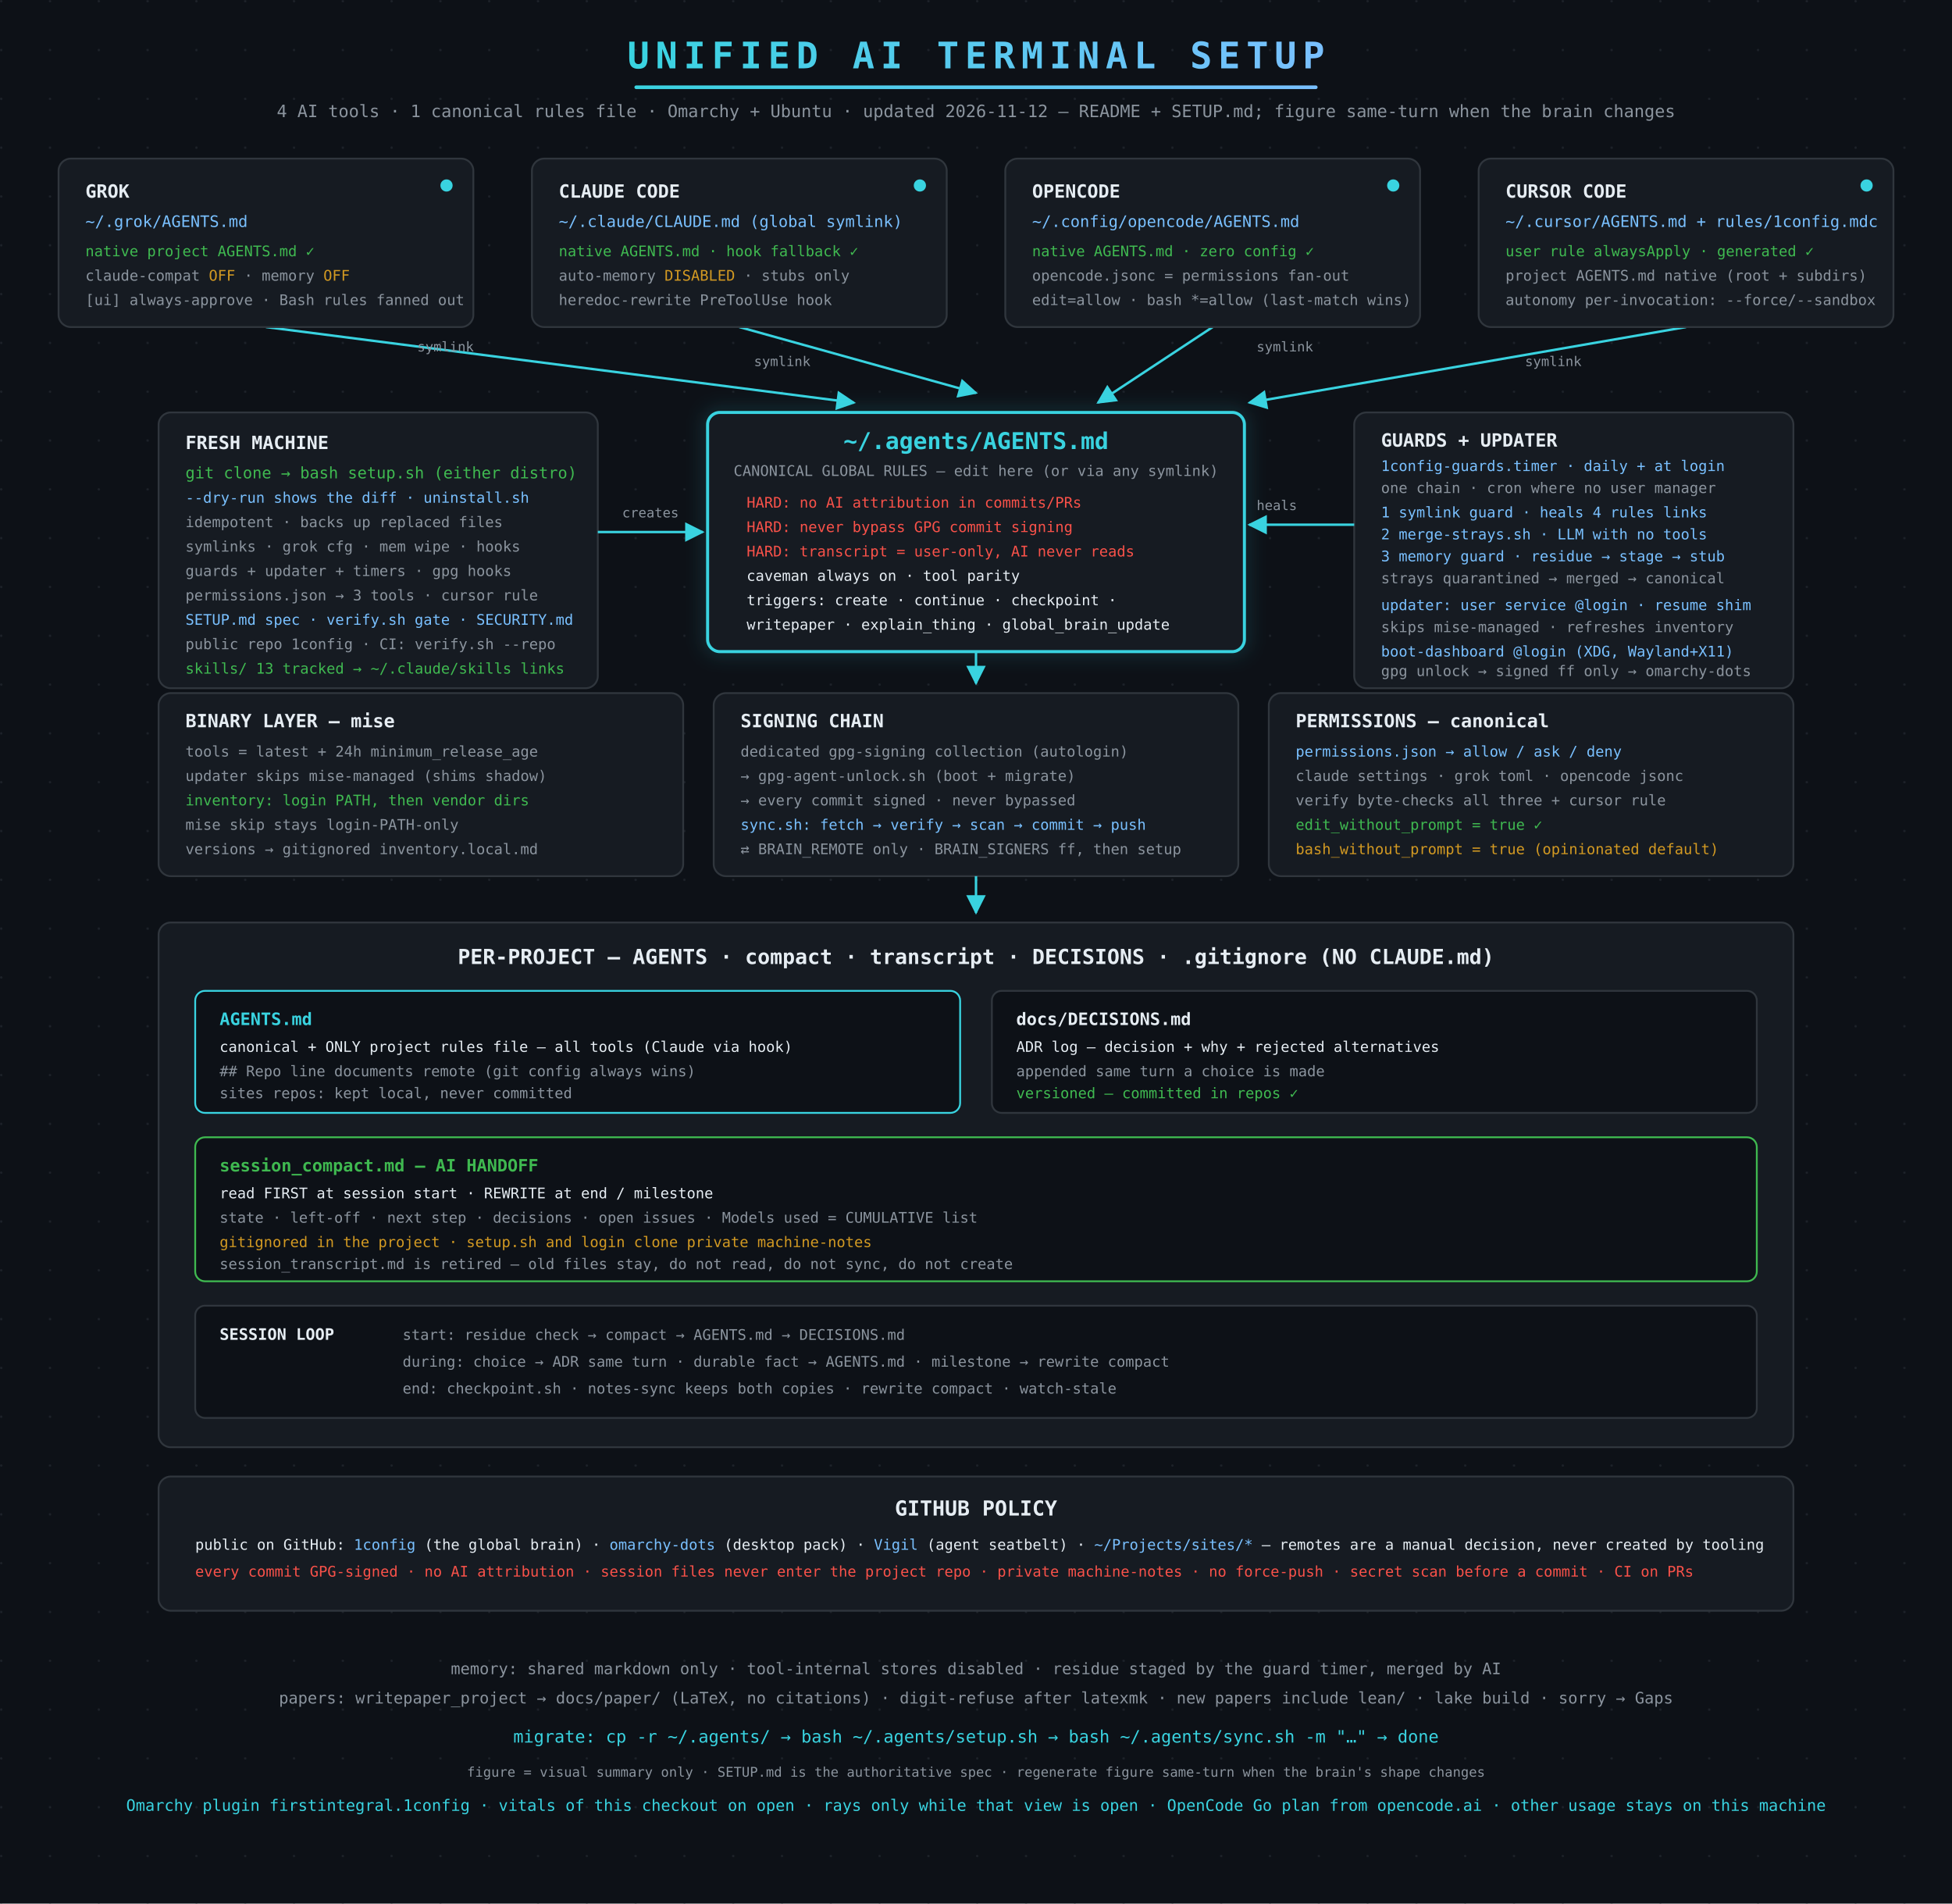
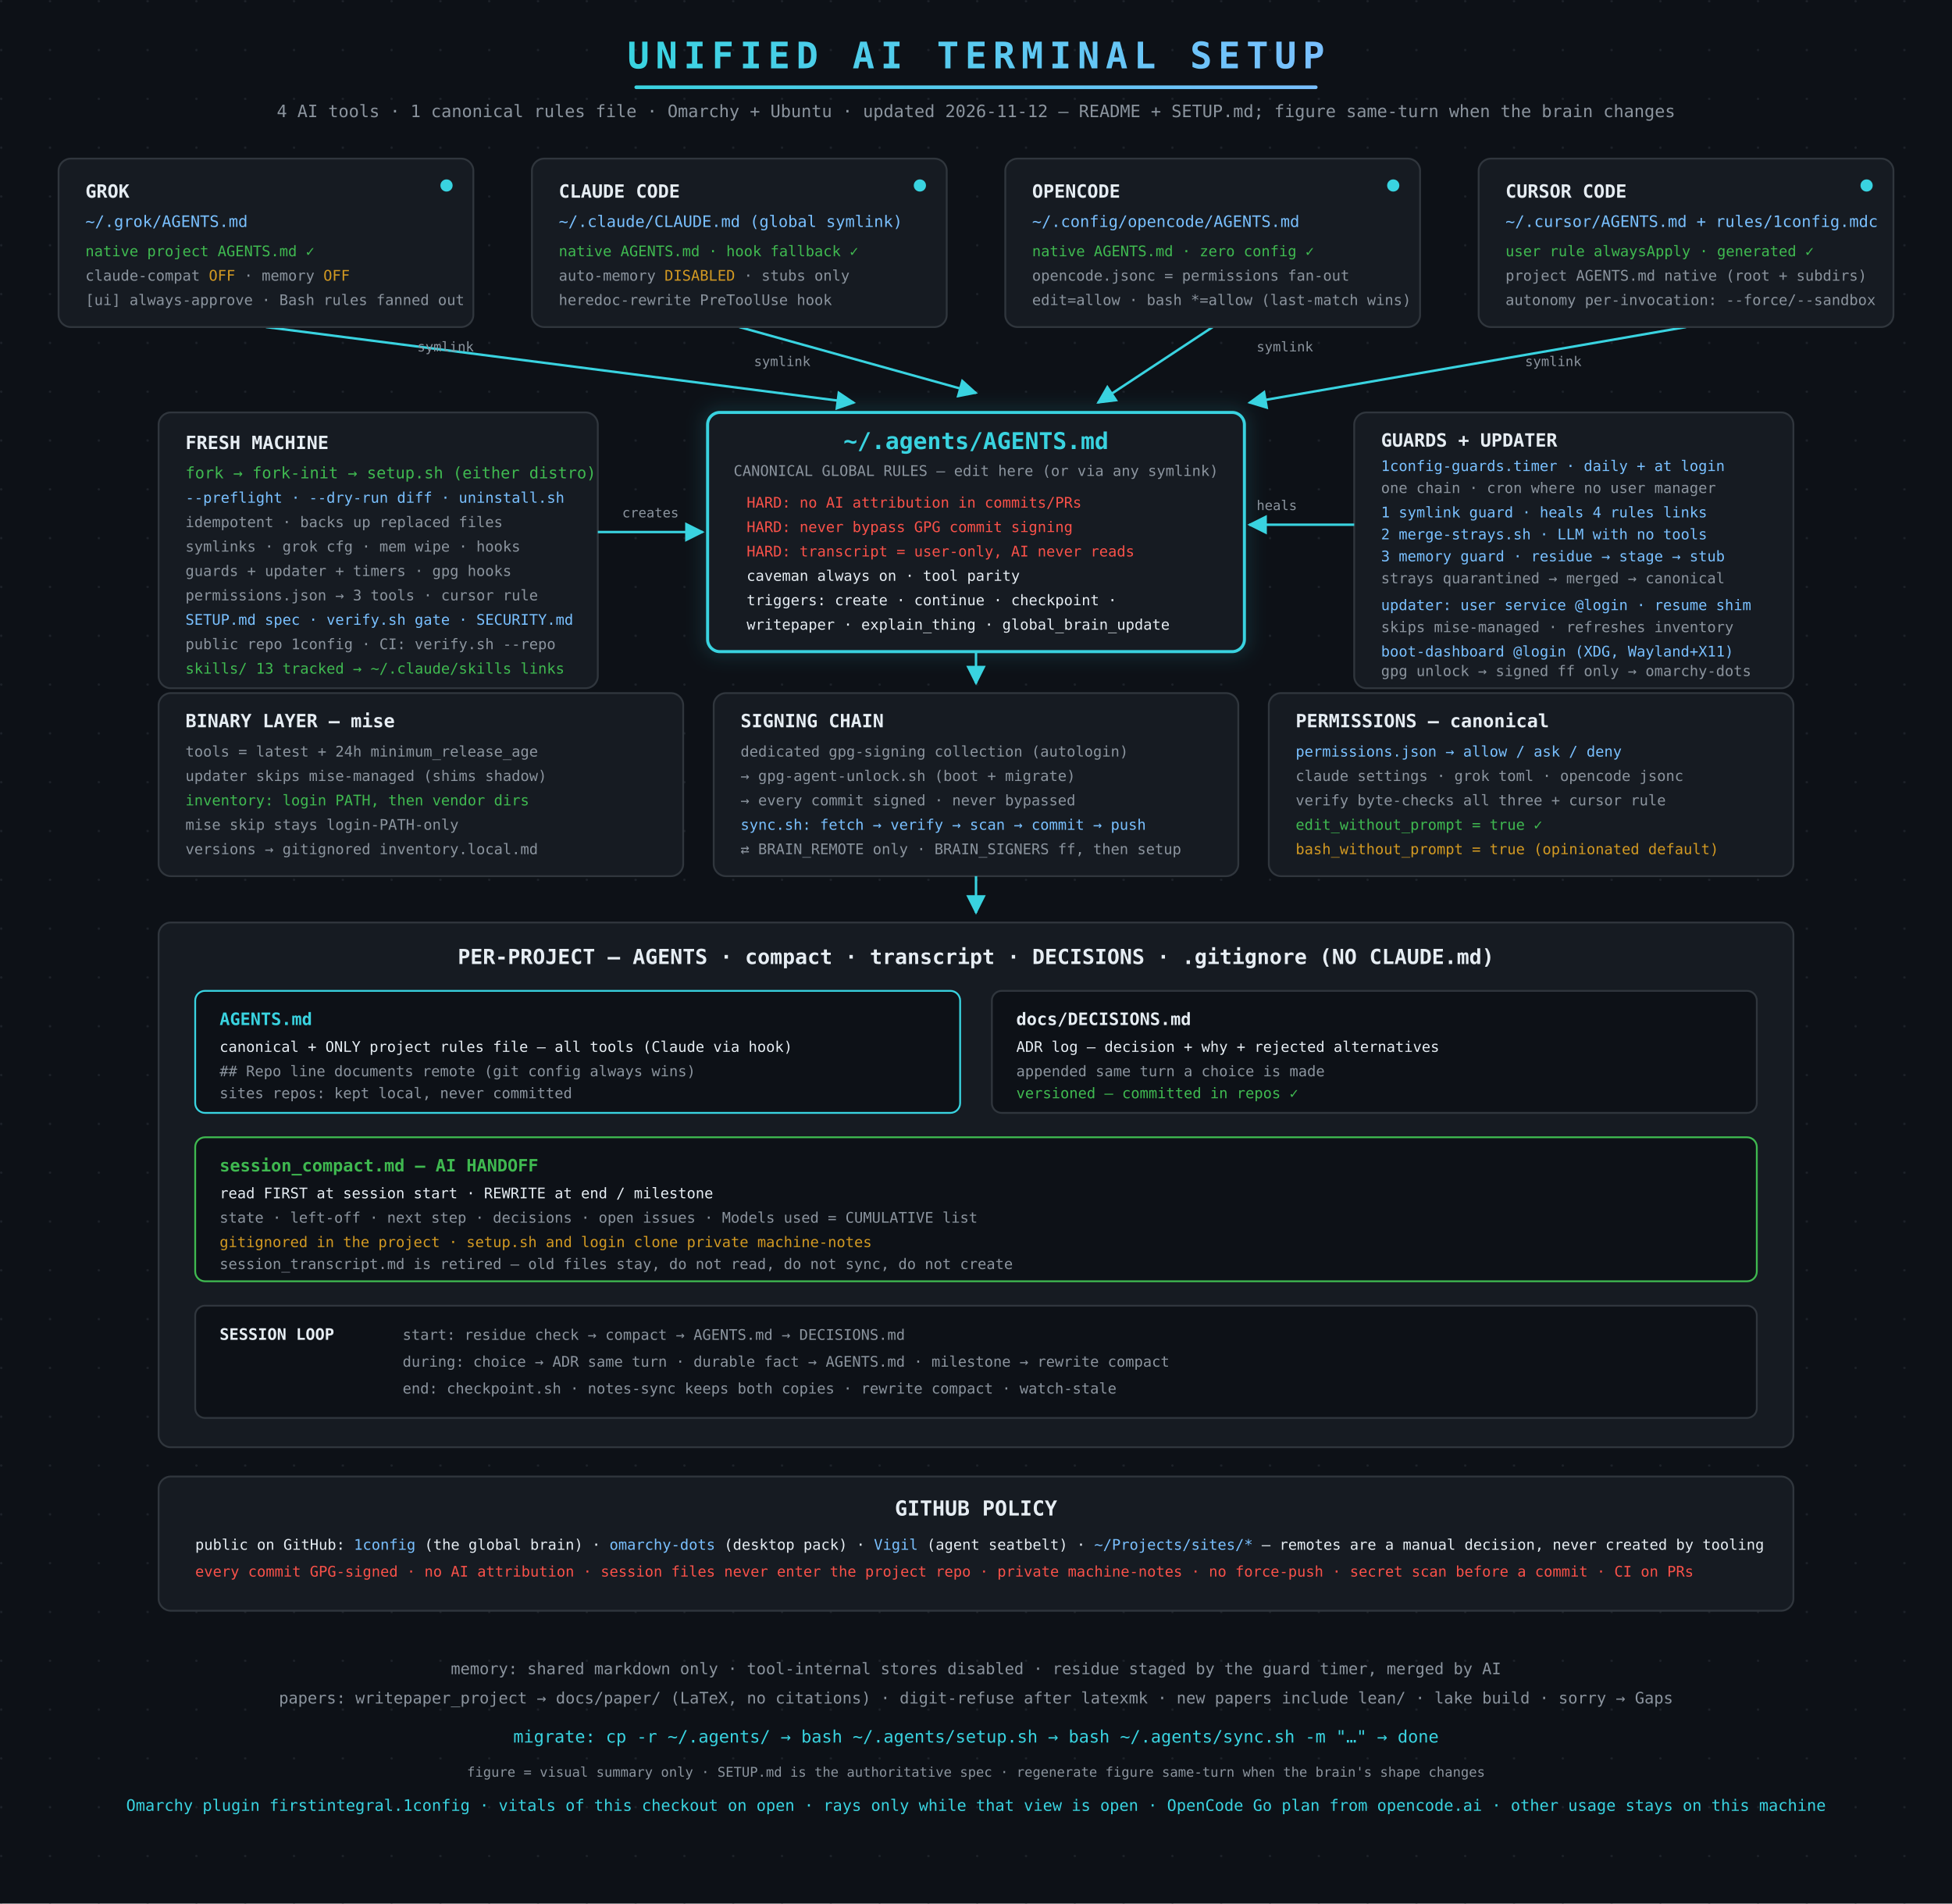
<svg xmlns="http://www.w3.org/2000/svg" width="1600" height="1560" viewBox="0 0 1600 1560" font-family="DejaVu Sans Mono, monospace">
  <defs>
    <pattern id="grid" width="40" height="40" patternUnits="userSpaceOnUse">
      <circle cx="1" cy="1" r="1" fill="#1c2128" />
    </pattern>
    <linearGradient id="acc" x1="0" y1="0" x2="1" y2="0">
      <stop offset="0" stop-color="#39d3e0" />
      <stop offset="1" stop-color="#79c0ff" />
    </linearGradient>
    <filter id="glow" x="-60%" y="-60%" width="220%" height="220%">
      <feGaussianBlur stdDeviation="7" />
    </filter>
    <marker id="arr" viewBox="0 0 10 10" refX="9" refY="5" markerWidth="8" markerHeight="8" orient="auto-start-reverse">
      <path d="M0,0 L10,5 L0,10 z" fill="#39d3e0" />
    </marker>
    <marker id="arrd" viewBox="0 0 10 10" refX="9" refY="5" markerWidth="7" markerHeight="7" orient="auto-start-reverse">
      <path d="M0,0 L10,5 L0,10 z" fill="#d29922" />
    </marker>
  </defs>
  <rect width="1600" height="1560" fill="#0d1117" />
  <rect width="1600" height="1560" fill="url(#grid)" />
  <text x="800" y="56" text-anchor="middle" font-size="30" font-weight="bold" fill="url(#acc)" letter-spacing="5">UNIFIED AI TERMINAL SETUP</text>
  <rect x="520" y="70" width="560" height="3" rx="1.5" fill="url(#acc)" />
  <text x="800" y="96" text-anchor="middle" font-size="14" fill="#8b949e">4 AI tools · 1 canonical rules file · Omarchy + Ubuntu · updated 2026-11-12 — README + SETUP.md; figure same-turn when the brain changes</text>
  <line x1="218" y1="268" x2="700" y2="330" stroke="#39d3e0" stroke-width="2" marker-end="url(#arr)" />
  <text x="342" y="288" font-size="11" fill="#8b949e">symlink</text>
  <line x1="606" y1="268" x2="800" y2="322" stroke="#39d3e0" stroke-width="2" marker-end="url(#arr)" />
  <text x="618" y="300" font-size="11" fill="#8b949e">symlink</text>
  <line x1="994" y1="268" x2="900" y2="330" stroke="#39d3e0" stroke-width="2" marker-end="url(#arr)" />
  <text x="1030" y="288" font-size="11" fill="#8b949e">symlink</text>
  <line x1="1382" y1="268" x2="1024" y2="330" stroke="#39d3e0" stroke-width="2" marker-end="url(#arr)" />
  <text x="1250" y="300" font-size="11" fill="#8b949e">symlink</text>
  <rect x="48" y="130" width="340" height="138" rx="10" fill="#161b22" stroke="#30363d" stroke-width="1.5" />
  <circle cx="366" cy="152" r="5" fill="#39d3e0" />
  <text x="70" y="162" font-size="15" font-weight="bold" fill="#e6edf3">GROK</text>
  <text x="70" y="186" font-size="13" fill="#79c0ff">~/.grok/AGENTS.md</text>
  <text x="70" y="210" font-size="12" fill="#3fb950">native project AGENTS.md ✓</text>
  <text x="70" y="230" font-size="12" fill="#8b949e">claude-compat <tspan fill="#d29922">OFF</tspan> · memory <tspan fill="#d29922">OFF</tspan>
  </text>
  <text x="70" y="250" font-size="12" fill="#8b949e">[ui] always-approve · Bash rules fanned out</text>
  <rect x="436" y="130" width="340" height="138" rx="10" fill="#161b22" stroke="#30363d" stroke-width="1.5" />
  <circle cx="754" cy="152" r="5" fill="#39d3e0" />
  <text x="458" y="162" font-size="15" font-weight="bold" fill="#e6edf3">CLAUDE CODE</text>
  <text x="458" y="186" font-size="13" fill="#79c0ff">~/.claude/CLAUDE.md (global symlink)</text>
  <text x="458" y="210" font-size="12" fill="#3fb950">native AGENTS.md · hook fallback ✓</text>
  <text x="458" y="230" font-size="12" fill="#8b949e">auto-memory <tspan fill="#d29922">DISABLED</tspan> · stubs only</text>
  <text x="458" y="250" font-size="12" fill="#8b949e">heredoc-rewrite PreToolUse hook</text>
  <rect x="824" y="130" width="340" height="138" rx="10" fill="#161b22" stroke="#30363d" stroke-width="1.5" />
  <circle cx="1142" cy="152" r="5" fill="#39d3e0" />
  <text x="846" y="162" font-size="15" font-weight="bold" fill="#e6edf3">OPENCODE</text>
  <text x="846" y="186" font-size="13" fill="#79c0ff">~/.config/opencode/AGENTS.md</text>
  <text x="846" y="210" font-size="12" fill="#3fb950">native AGENTS.md · zero config ✓</text>
  <text x="846" y="230" font-size="12" fill="#8b949e">opencode.jsonc = permissions fan-out</text>
  <text x="846" y="250" font-size="12" fill="#8b949e">edit=allow · bash *=allow (last-match wins)</text>
  <rect x="1212" y="130" width="340" height="138" rx="10" fill="#161b22" stroke="#30363d" stroke-width="1.5" />
  <circle cx="1530" cy="152" r="5" fill="#39d3e0" />
  <text x="1234" y="162" font-size="15" font-weight="bold" fill="#e6edf3">CURSOR CODE</text>
  <text x="1234" y="186" font-size="13" fill="#79c0ff">~/.cursor/AGENTS.md + rules/1config.mdc</text>
  <text x="1234" y="210" font-size="12" fill="#3fb950">user rule alwaysApply · generated ✓</text>
  <text x="1234" y="230" font-size="12" fill="#8b949e">project AGENTS.md native (root + subdirs)</text>
  <text x="1234" y="250" font-size="12" fill="#8b949e">autonomy per-invocation: --force/--sandbox</text>
  <rect x="580" y="338" width="440" height="196" rx="10" fill="none" stroke="#39d3e0" stroke-width="2.5" opacity="0.55" filter="url(#glow)" />
  <rect x="580" y="338" width="440" height="196" rx="10" fill="#161b22" stroke="#39d3e0" stroke-width="2.5" />
  <text x="800" y="368" text-anchor="middle" font-size="19" font-weight="bold" fill="#39d3e0">~/.agents/AGENTS.md</text>
  <text x="800" y="390" text-anchor="middle" font-size="12" fill="#8b949e">CANONICAL GLOBAL RULES — edit here (or via any symlink)</text>
  <text x="612" y="416" font-size="12" fill="#f85149">HARD: no AI attribution in commits/PRs</text>
  <text x="612" y="436" font-size="12" fill="#f85149">HARD: never bypass GPG commit signing</text>
  <text x="612" y="456" font-size="12" fill="#f85149">HARD: transcript = user-only, AI never reads</text>
  <text x="612" y="476" font-size="12" fill="#e6edf3">caveman always on · tool parity</text>
  <text x="612" y="496" font-size="12" fill="#e6edf3">triggers: create · continue · checkpoint ·</text>
  <text x="612" y="516" font-size="12" fill="#e6edf3">writepaper · explain_thing · global_brain_update</text>
  <rect x="1110" y="338" width="360" height="226" rx="10" fill="#161b22" stroke="#30363d" stroke-width="1.5" />
  <text x="1132" y="366" font-size="15" font-weight="bold" fill="#e6edf3">GUARDS + UPDATER</text>
  <text x="1132" y="386" font-size="12" fill="#79c0ff">1config-guards.timer · daily + at login</text>
  <text x="1132" y="404" font-size="12" fill="#8b949e">one chain · cron where no user manager</text>
  <text x="1132" y="424" font-size="12" fill="#79c0ff">1 symlink guard · heals 4 rules links</text>
  <text x="1132" y="442" font-size="12" fill="#79c0ff">2 merge-strays.sh · LLM with no tools</text>
  <text x="1132" y="460" font-size="12" fill="#79c0ff">3 memory guard · residue → stage → stub</text>
  <text x="1132" y="478" font-size="12" fill="#8b949e">strays quarantined → merged → canonical</text>
  <text x="1132" y="500" font-size="12" fill="#79c0ff">updater: user service @login · resume shim</text>
  <text x="1132" y="518" font-size="12" fill="#8b949e">skips mise-managed · refreshes inventory</text>
  <text x="1132" y="538" font-size="12" fill="#79c0ff">boot-dashboard @login (XDG, Wayland+X11)</text>
  <text x="1132" y="554" font-size="12" fill="#8b949e">gpg unlock → signed ff only → omarchy-dots</text>
  <line x1="1110" y1="430" x2="1024" y2="430" stroke="#39d3e0" stroke-width="2" marker-end="url(#arr)" />
  <text x="1030" y="418" font-size="11" fill="#8b949e">heals</text>
  <rect x="130" y="338" width="360" height="226" rx="10" fill="#161b22" stroke="#30363d" stroke-width="1.5" />
  <text x="152" y="368" font-size="15" font-weight="bold" fill="#e6edf3">FRESH MACHINE</text>
-   <text x="152" y="392" font-size="13" fill="#3fb950">git clone → bash setup.sh (either distro)</text>
-   <text x="152" y="412" font-size="12" fill="#79c0ff">--dry-run shows the diff · uninstall.sh</text>
+   <text x="152" y="392" font-size="13" fill="#3fb950">fork → fork-init → setup.sh (either distro)</text>
+   <text x="152" y="412" font-size="12" fill="#79c0ff">--preflight · --dry-run diff · uninstall.sh</text>
  <text x="152" y="432" font-size="12" fill="#8b949e">idempotent · backs up replaced files</text>
  <text x="152" y="452" font-size="12" fill="#8b949e">symlinks · grok cfg · mem wipe · hooks</text>
  <text x="152" y="472" font-size="12" fill="#8b949e">guards + updater + timers · gpg hooks</text>
  <text x="152" y="492" font-size="12" fill="#8b949e">permissions.json → 3 tools · cursor rule</text>
  <text x="152" y="512" font-size="12" fill="#79c0ff">SETUP.md spec · verify.sh gate · SECURITY.md</text>
  <text x="152" y="532" font-size="12" fill="#8b949e">public repo 1config · CI: verify.sh --repo</text>
  <text x="152" y="552" font-size="12" fill="#3fb950">skills/ 13 tracked → ~/.claude/skills links</text>
  <line x1="490" y1="436" x2="576" y2="436" stroke="#39d3e0" stroke-width="2" marker-end="url(#arr)" />
  <text x="510" y="424" font-size="11" fill="#8b949e">creates</text>
  <line x1="800" y1="534" x2="800" y2="560" stroke="#39d3e0" stroke-width="2" marker-end="url(#arr)" />
  <rect x="130" y="568" width="430" height="150" rx="10" fill="#161b22" stroke="#30363d" stroke-width="1.5" />
  <text x="152" y="596" font-size="15" font-weight="bold" fill="#e6edf3">BINARY LAYER — mise</text>
  <text x="152" y="620" font-size="12" fill="#8b949e">tools = latest + 24h minimum_release_age</text>
  <text x="152" y="640" font-size="12" fill="#8b949e">updater skips mise-managed (shims shadow)</text>
  <text x="152" y="660" font-size="12" fill="#3fb950">inventory: login PATH, then vendor dirs</text>
  <text x="152" y="680" font-size="12" fill="#8b949e">mise skip stays login-PATH-only</text>
  <text x="152" y="700" font-size="12" fill="#8b949e">versions → gitignored inventory.local.md</text>
  <rect x="585" y="568" width="430" height="150" rx="10" fill="#161b22" stroke="#30363d" stroke-width="1.5" />
  <text x="607" y="596" font-size="15" font-weight="bold" fill="#e6edf3">SIGNING CHAIN</text>
  <text x="607" y="620" font-size="12" fill="#8b949e">dedicated gpg-signing collection (autologin)</text>
  <text x="607" y="640" font-size="12" fill="#8b949e">→ gpg-agent-unlock.sh (boot + migrate)</text>
  <text x="607" y="660" font-size="12" fill="#8b949e">→ every commit signed · never bypassed</text>
  <text x="607" y="680" font-size="12" fill="#79c0ff">sync.sh: fetch → verify → scan → commit → push</text>
  <text x="607" y="700" font-size="12" fill="#8b949e">⇄ BRAIN_REMOTE only · BRAIN_SIGNERS ff, then setup</text>
  <rect x="1040" y="568" width="430" height="150" rx="10" fill="#161b22" stroke="#30363d" stroke-width="1.5" />
  <text x="1062" y="596" font-size="15" font-weight="bold" fill="#e6edf3">PERMISSIONS — canonical</text>
  <text x="1062" y="620" font-size="12" fill="#79c0ff">permissions.json → allow / ask / deny</text>
  <text x="1062" y="640" font-size="12" fill="#8b949e">claude settings · grok toml · opencode jsonc</text>
  <text x="1062" y="660" font-size="12" fill="#8b949e">verify byte-checks all three + cursor rule</text>
  <text x="1062" y="680" font-size="12" fill="#3fb950">edit_without_prompt = true ✓</text>
  <text x="1062" y="700" font-size="12" fill="#d29922">bash_without_prompt = true (opinionated default)</text>
  <line x1="800" y1="718" x2="800" y2="748" stroke="#39d3e0" stroke-width="2" marker-end="url(#arr)" />
  <rect x="130" y="756" width="1340" height="430" rx="10" fill="#161b22" stroke="#30363d" stroke-width="1.5" />
  <text x="800" y="790" text-anchor="middle" font-size="17" font-weight="bold" fill="#e6edf3">PER-PROJECT — AGENTS · compact · transcript · DECISIONS · .gitignore (NO CLAUDE.md)</text>
  <rect x="160" y="812" width="627" height="100" rx="8" fill="#0d1117" stroke="#39d3e0" stroke-width="1.5" />
  <text x="180" y="840" font-size="14" font-weight="bold" fill="#39d3e0">AGENTS.md</text>
  <text x="180" y="862" font-size="12" fill="#e6edf3">canonical + ONLY project rules file — all tools (Claude via hook)</text>
  <text x="180" y="882" font-size="12" fill="#8b949e">## Repo line documents remote (git config always wins)</text>
  <text x="180" y="900" font-size="12" fill="#8b949e">sites repos: kept local, never committed</text>
  <rect x="813" y="812" width="627" height="100" rx="8" fill="#0d1117" stroke="#30363d" stroke-width="1.5" />
  <text x="833" y="840" font-size="14" font-weight="bold" fill="#e6edf3">docs/DECISIONS.md</text>
  <text x="833" y="862" font-size="12" fill="#e6edf3">ADR log — decision + why + rejected alternatives</text>
  <text x="833" y="882" font-size="12" fill="#8b949e">appended same turn a choice is made</text>
  <text x="833" y="900" font-size="12" fill="#3fb950">versioned — committed in repos ✓</text>
  <rect x="160" y="932" width="1280" height="118" rx="8" fill="#0d1117" stroke="#3fb950" stroke-width="1.5" />
  <text x="180" y="960" font-size="14" font-weight="bold" fill="#3fb950">session_compact.md — AI HANDOFF</text>
  <text x="180" y="982" font-size="12" fill="#e6edf3">read FIRST at session start · REWRITE at end / milestone</text>
  <text x="180" y="1002" font-size="12" fill="#8b949e">state · left-off · next step · decisions · open issues · Models used = CUMULATIVE list</text>
  <text x="180" y="1022" font-size="12" fill="#d29922">gitignored in the project · setup.sh and login clone private machine-notes</text>
  <text x="180" y="1040" font-size="12" fill="#8b949e">session_transcript.md is retired — old files stay, do not read, do not sync, do not create</text>
  <rect x="160" y="1070" width="1280" height="92" rx="8" fill="#0d1117" stroke="#30363d" stroke-width="1.5" />
  <text x="180" y="1098" font-size="13" font-weight="bold" fill="#e6edf3">SESSION LOOP</text>
  <text x="330" y="1098" font-size="12" fill="#8b949e">start: residue check → compact → AGENTS.md → DECISIONS.md</text>
  <text x="330" y="1120" font-size="12" fill="#8b949e">during: choice → ADR same turn · durable fact → AGENTS.md · milestone → rewrite compact</text>
  <text x="330" y="1142" font-size="12" fill="#8b949e">end: checkpoint.sh · notes-sync keeps both copies · rewrite compact · watch-stale</text>
  <rect x="130" y="1210" width="1340" height="110" rx="10" fill="#161b22" stroke="#30363d" stroke-width="1.5" />
  <text x="800" y="1242" text-anchor="middle" font-size="17" font-weight="bold" fill="#e6edf3">GITHUB POLICY</text>
  <text x="160" y="1270" font-size="12" fill="#e6edf3">public on GitHub: <tspan fill="#79c0ff">1config</tspan> (the global brain) · <tspan fill="#79c0ff">omarchy-dots</tspan> (desktop pack) · <tspan fill="#79c0ff">Vigil</tspan> (agent seatbelt) · <tspan fill="#79c0ff">~/Projects/sites/*</tspan> — remotes are a manual decision, never created by tooling</text>
  <text x="160" y="1292" font-size="12" fill="#f85149">every commit GPG-signed · no AI attribution · session files never enter the project repo · private machine-notes · no force-push · secret scan before a commit · CI on PRs</text>
  <text x="800" y="1372" text-anchor="middle" font-size="13" fill="#8b949e">memory: shared markdown only · tool-internal stores disabled · residue staged by the guard timer, merged by AI</text>
  <text x="800" y="1396" text-anchor="middle" font-size="13" fill="#8b949e">papers: writepaper_project → docs/paper/ (LaTeX, no citations) · digit-refuse after latexmk · new papers include lean/ · lake build · sorry → Gaps</text>
  <text x="800" y="1428" text-anchor="middle" font-size="14" fill="#39d3e0">migrate: cp -r ~/.agents/ → bash ~/.agents/setup.sh → bash ~/.agents/sync.sh -m "…" → done</text>
  <text x="800" y="1456" text-anchor="middle" font-size="11" fill="#8b949e">figure = visual summary only · SETUP.md is the authoritative spec · regenerate figure same-turn when the brain's shape changes</text>
  <text x="800" y="1484" text-anchor="middle" font-size="13" fill="#39d3e0">Omarchy plugin firstintegral.1config · vitals of this checkout on open · rays only while that view is open · OpenCode Go plan from opencode.ai · other usage stays on this machine</text>
</svg>
